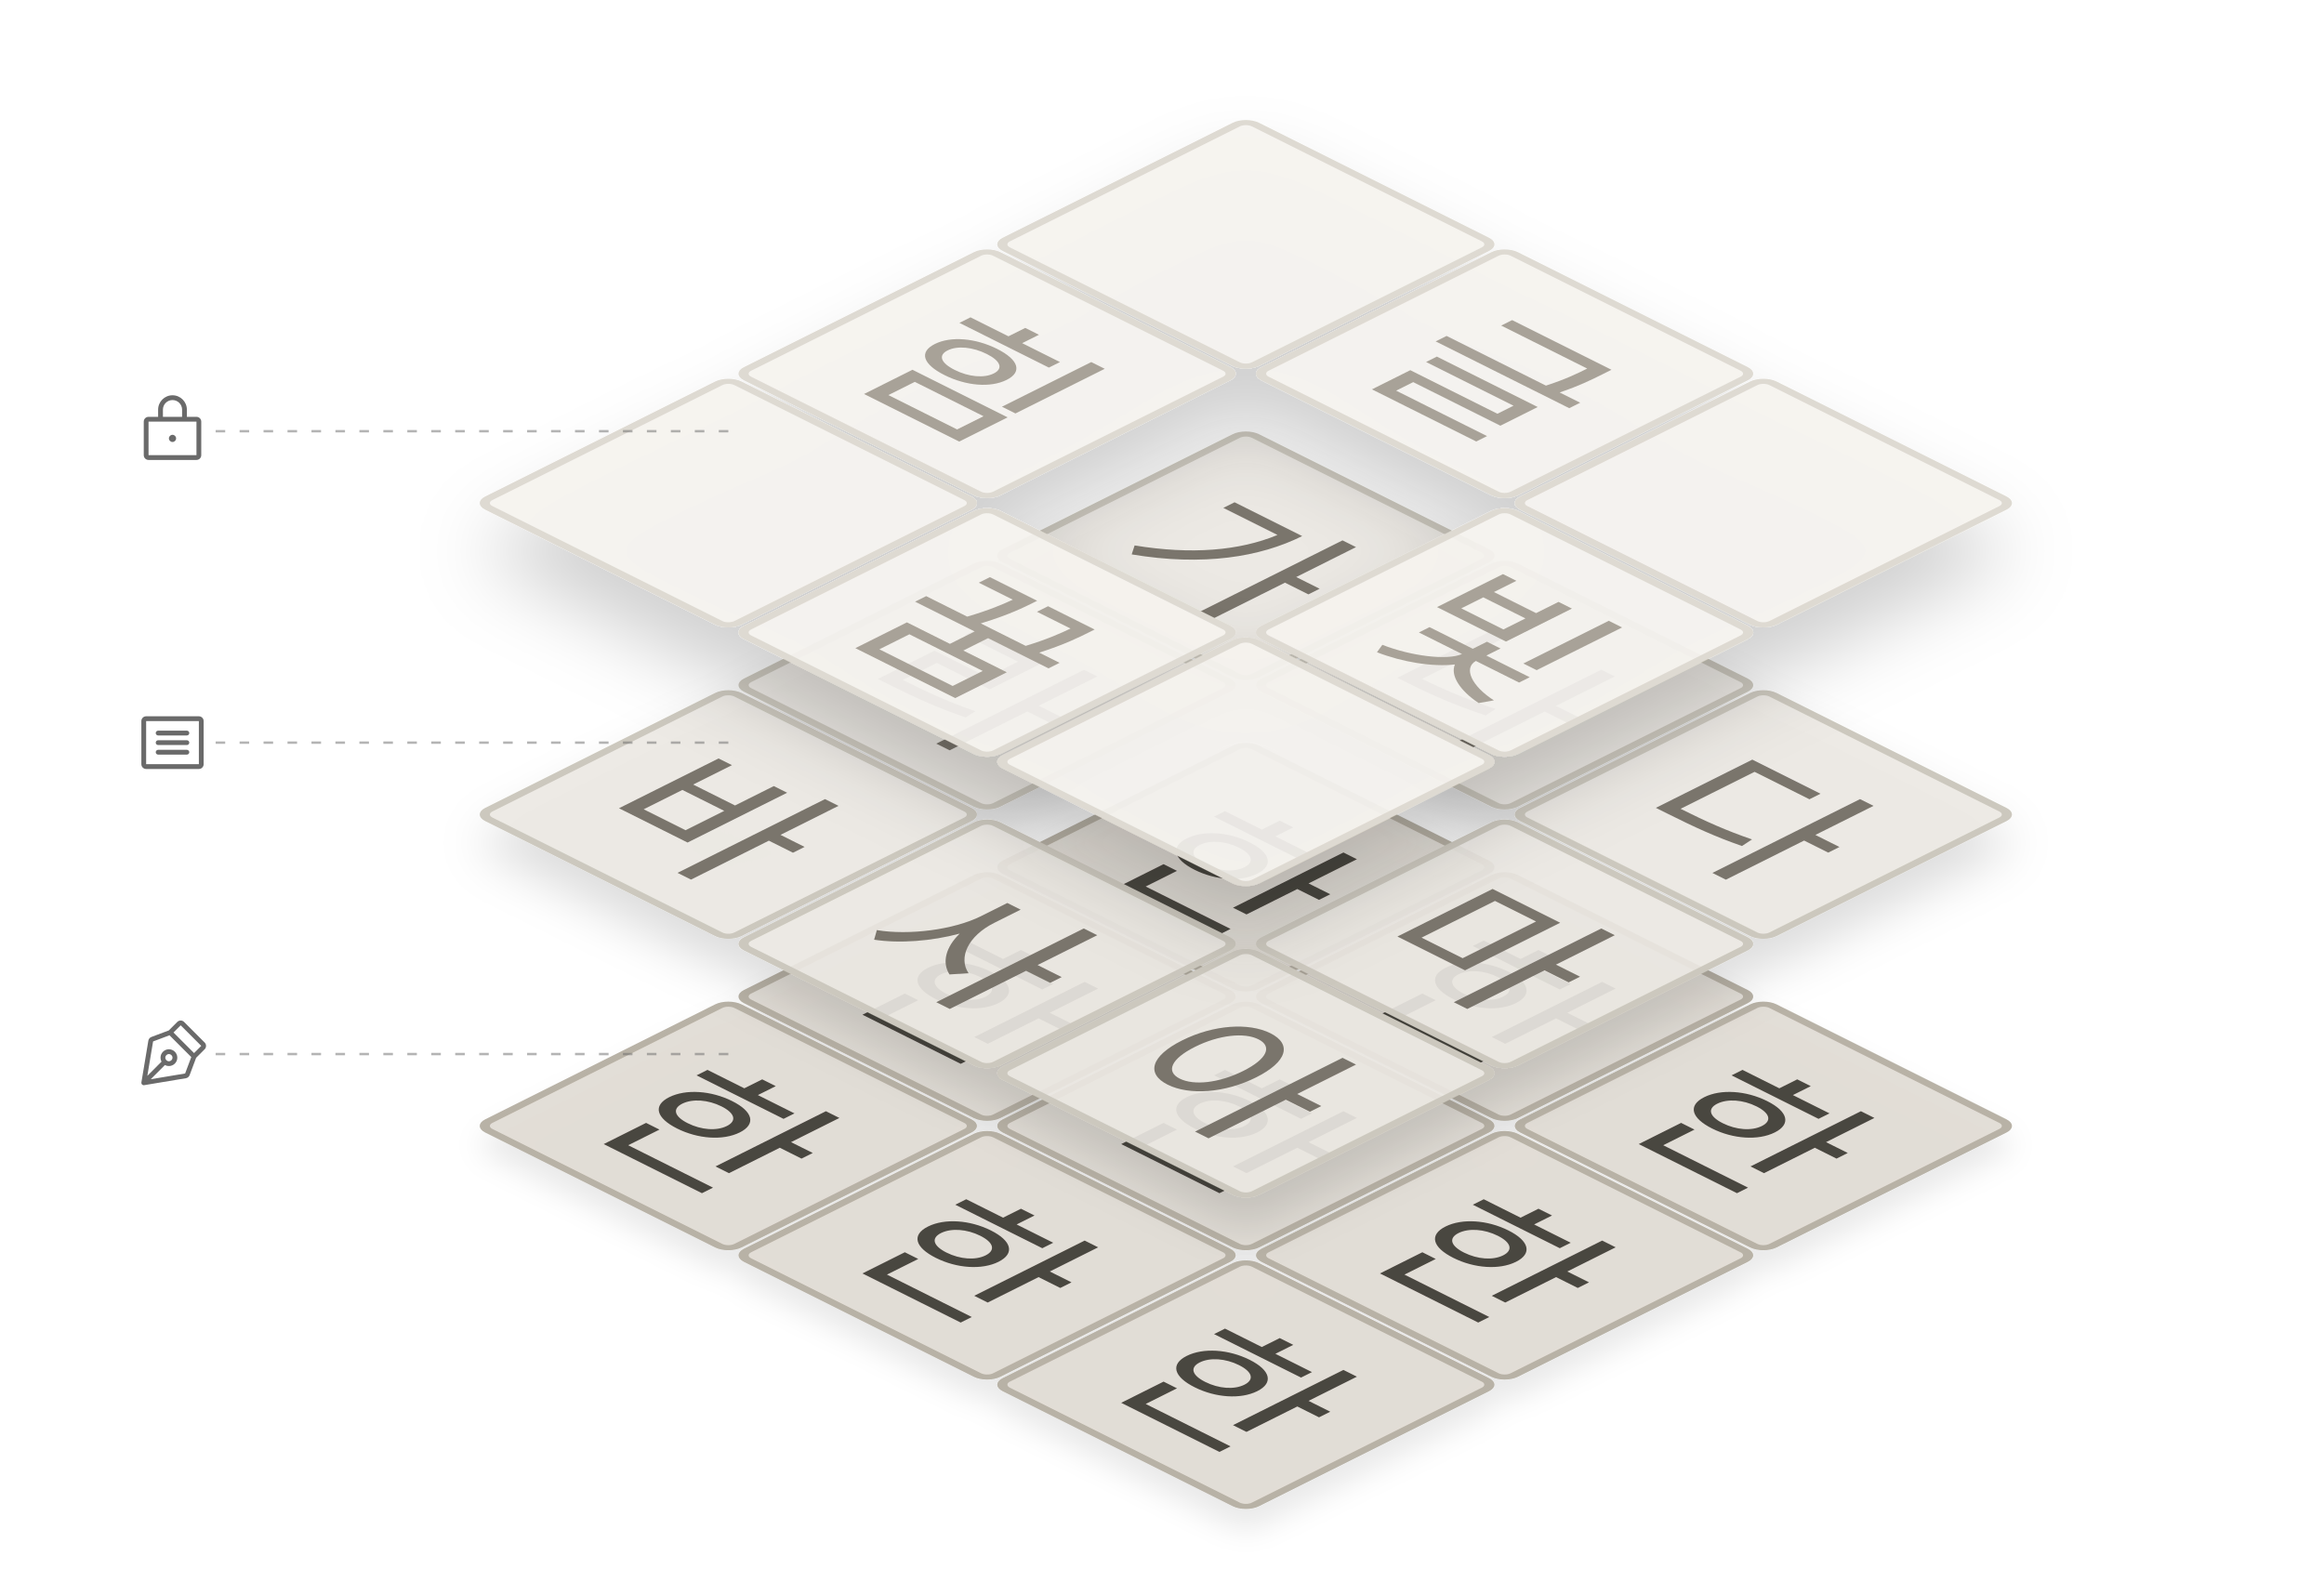
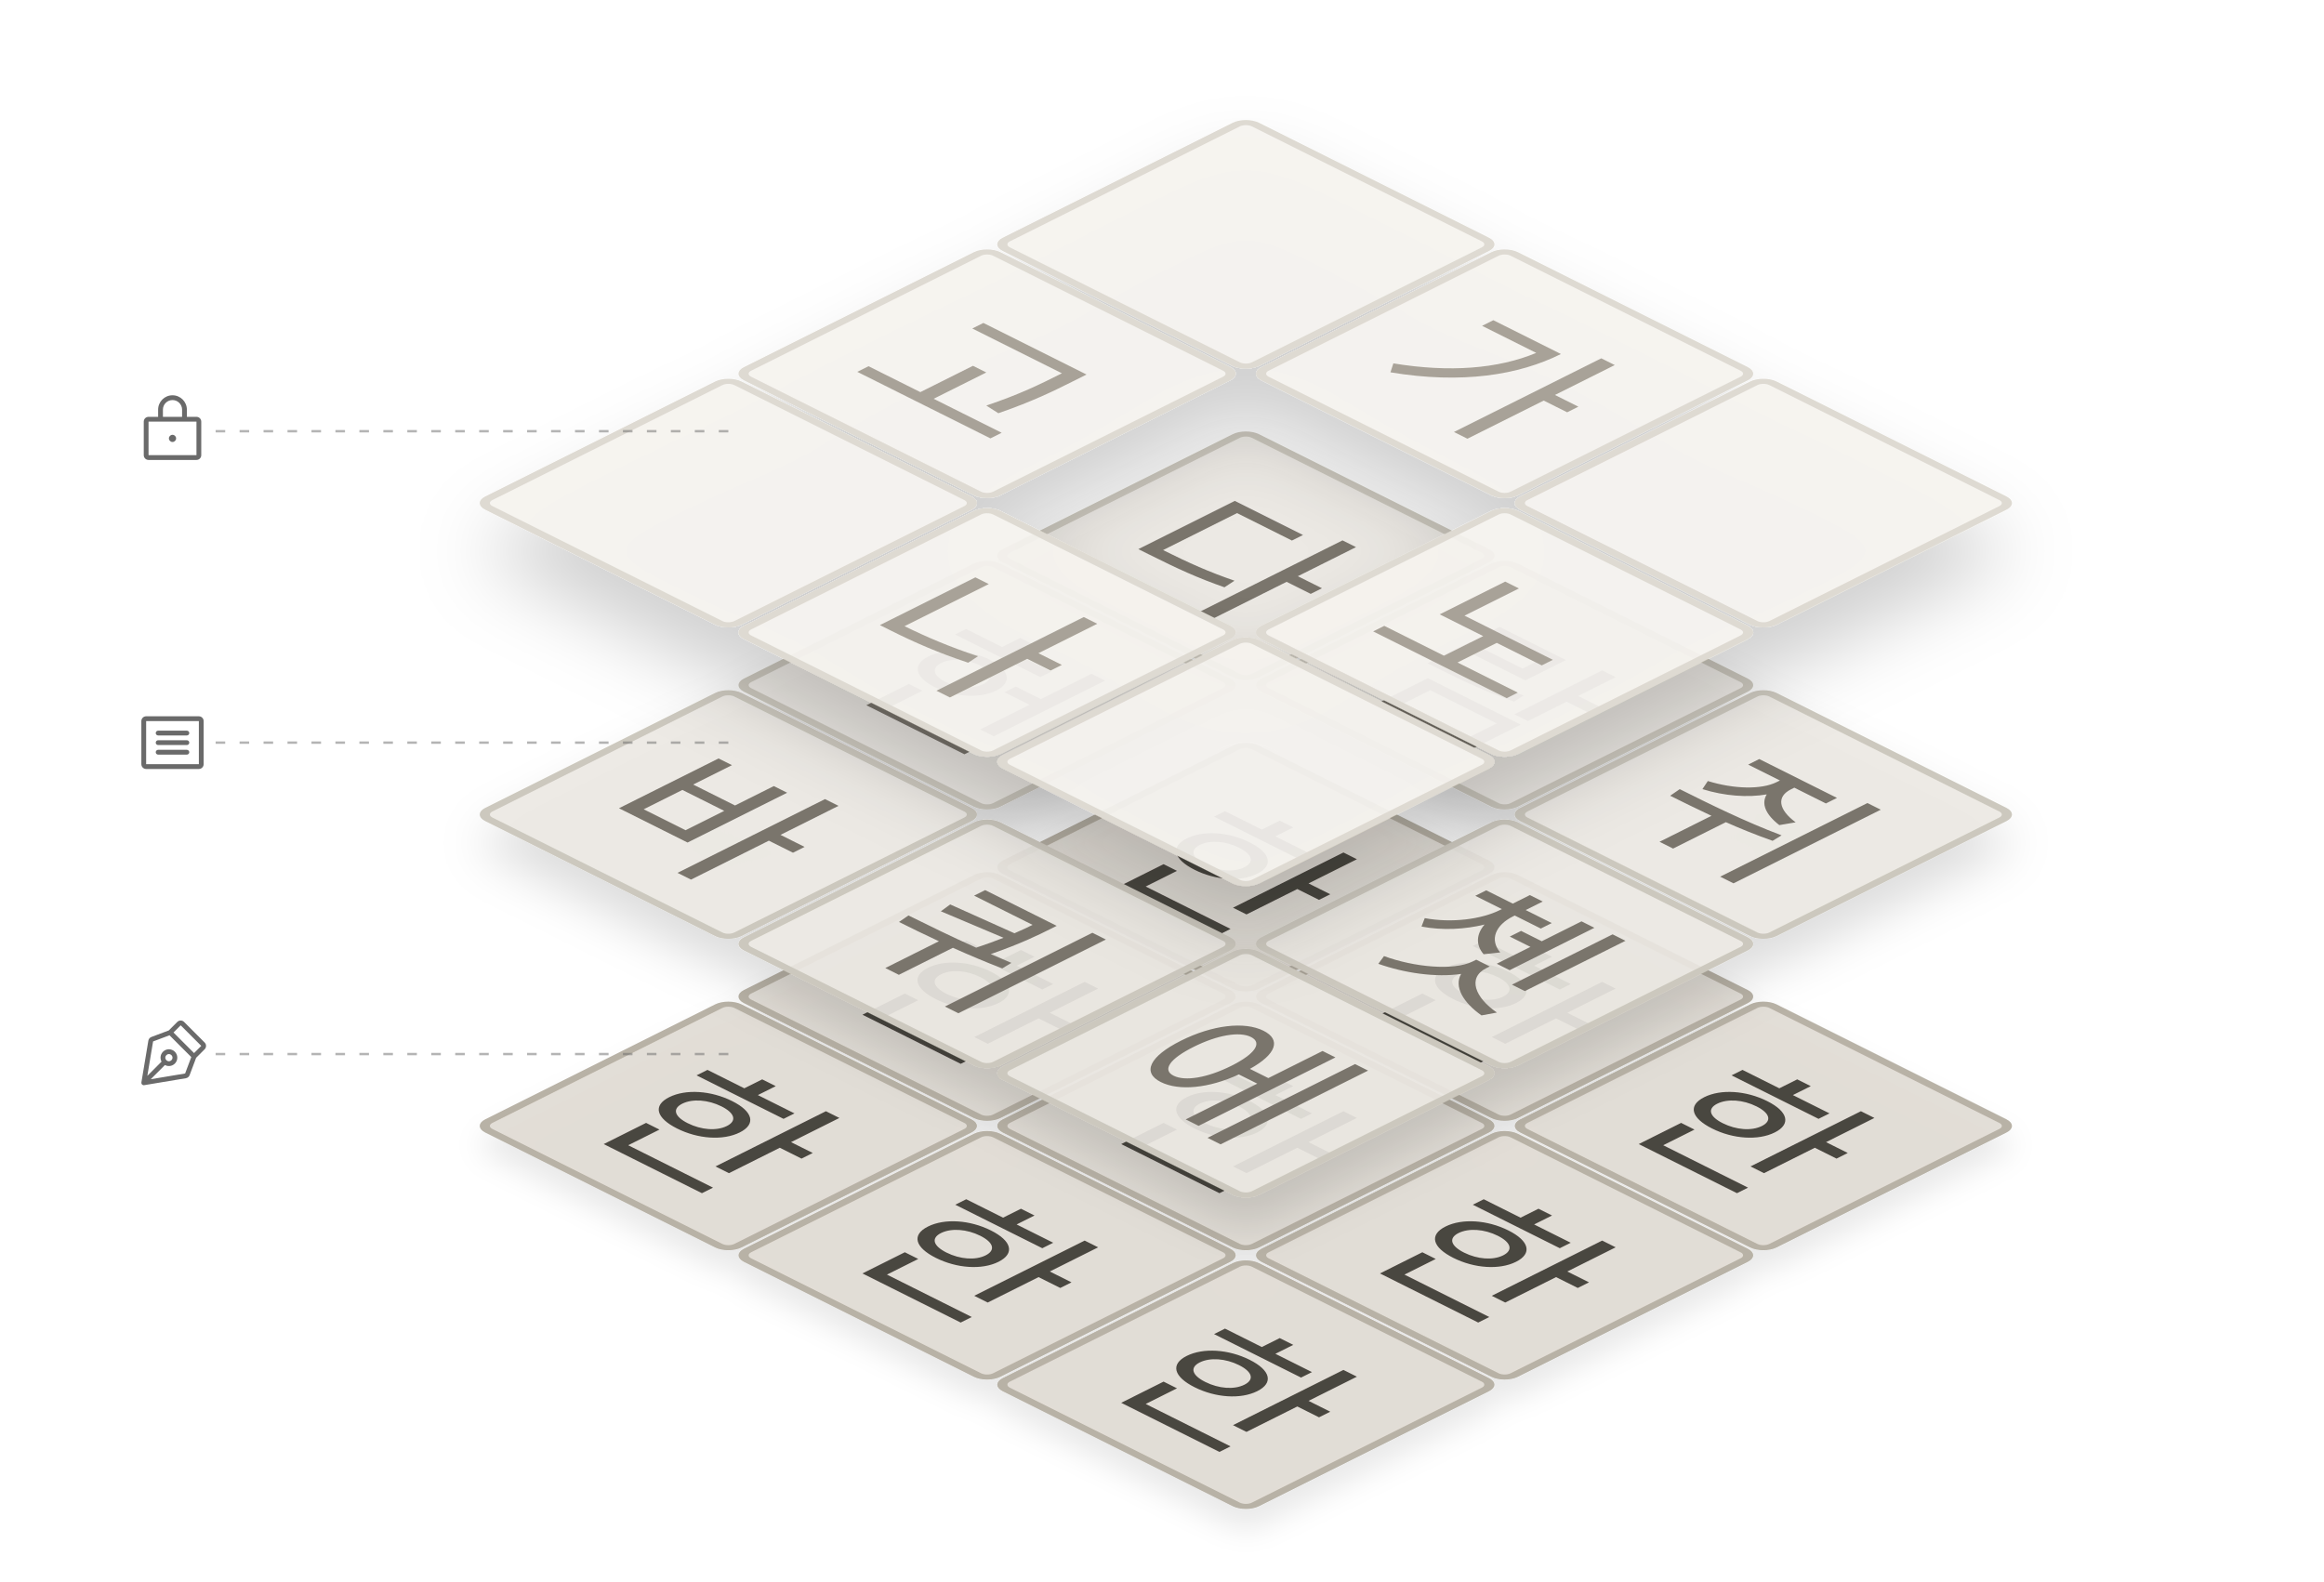
<svg xmlns="http://www.w3.org/2000/svg" viewBox="-35 -80 485 330" role="img" aria-label="NineBoxView Pro 三層九宮格概念圖" class="concept-layers-svg">
  <defs>
    <filter id="shadow-sm" x="-50%" y="-50%" width="200%" height="200%">
      <feDropShadow dx="0" dy="4" stdDeviation="3" flood-color="#000" flood-opacity="0.1" />
    </filter>
    <filter id="shadow-md" x="-50%" y="-50%" width="200%" height="200%">
      <feDropShadow dx="0" dy="6" stdDeviation="5" flood-color="#000" flood-opacity="0.15" />
    </filter>
    <filter id="shadow-lg" x="-50%" y="-50%" width="200%" height="200%">
      <feDropShadow dx="0" dy="10" stdDeviation="8" flood-color="#000" flood-opacity="0.2" />
    </filter>
  </defs>
  <style>
    .cell { stroke-width: 1.5; }
    .cell-edit { fill: rgba(223, 218, 210, 0.88); stroke: #b8b2a6; }
    .cell-reference { fill: rgba(235, 232, 226, 0.90); stroke: #ccc8be; }
    .cell-locked { fill: rgba(245, 243, 239, 0.92); stroke: #dedad2; }
    .glyph { font-size: 34px; text-anchor: middle; dominant-baseline: central; font-family: "Noto Serif TC", "Songti TC", Georgia, serif; }
    .glyph-edit { fill: #4a4640; }
    .glyph-reference { fill: #7a756c; }
    .glyph-locked { fill: #a8a298; }
    .layer-line { stroke: #6a6a6a; stroke-width: 0.5; stroke-dasharray: 2, 3; opacity: 0.5; }
    .layer-icon { fill: #6a6a6a; }
  </style>
  <g id="concept-diagram" transform="translate(225, 75)">
    <g transform="translate(0, 0)" filter="url(#shadow-sm)">
      <g class="layer" transform="matrix(1, 0.5, -1, 0.5, 0, 0)">
        <rect class="cell cell-edit" x="0" y="0" width="52" height="52" rx="2" />
        <rect class="cell cell-edit" x="54" y="0" width="52" height="52" rx="2" />
        <rect class="cell cell-edit" x="108" y="0" width="52" height="52" rx="2" />
        <rect class="cell cell-edit" x="0" y="54" width="52" height="52" rx="2" />
        <rect class="cell cell-edit" x="54" y="54" width="52" height="52" rx="2" />
        <rect class="cell cell-edit" x="108" y="54" width="52" height="52" rx="2" />
        <rect class="cell cell-edit" x="0" y="108" width="52" height="52" rx="2" />
        <rect class="cell cell-edit" x="54" y="108" width="52" height="52" rx="2" />
        <rect class="cell cell-edit" x="108" y="108" width="52" height="52" rx="2" />
        <text class="glyph glyph-edit" x="26" y="26">한</text>
        <text class="glyph glyph-edit" x="80" y="26">한</text>
        <text class="glyph glyph-edit" x="134" y="26">한</text>
        <text class="glyph glyph-edit" x="26" y="80">한</text>
        <text class="glyph glyph-edit" x="80" y="80">한</text>
        <text class="glyph glyph-edit" x="134" y="80">한</text>
        <text class="glyph glyph-edit" x="26" y="134">한</text>
        <text class="glyph glyph-edit" x="80" y="134">한</text>
        <text class="glyph glyph-edit" x="134" y="134">한</text>
      </g>
    </g>
    <g transform="translate(0, -65)" filter="url(#shadow-md)">
      <g class="layer" transform="matrix(1, 0.5, -1, 0.5, 0, 0)">
        <rect class="cell cell-reference" x="0" y="0" width="52" height="52" rx="2" />
        <rect class="cell cell-reference" x="54" y="0" width="52" height="52" rx="2" />
        <rect class="cell cell-reference" x="108" y="0" width="52" height="52" rx="2" />
        <rect class="cell cell-reference" x="0" y="54" width="52" height="52" rx="2" />
        <rect class="cell cell-reference" x="108" y="54" width="52" height="52" rx="2" />
        <rect class="cell cell-reference" x="0" y="108" width="52" height="52" rx="2" />
        <rect class="cell cell-reference" x="54" y="108" width="52" height="52" rx="2" />
        <rect class="cell cell-reference" x="108" y="108" width="52" height="52" rx="2" />
-         <text class="glyph glyph-reference" x="26" y="26">가</text>
-         <text class="glyph glyph-reference" x="80" y="26">나</text>
-         <text class="glyph glyph-reference" x="134" y="26">다</text>
-         <text class="glyph glyph-reference" x="26" y="80">라</text>
-         <text class="glyph glyph-reference" x="134" y="80">마</text>
+         <text class="glyph glyph-reference" x="26" y="26">다</text>
+         <text class="glyph glyph-reference" x="80" y="26">람</text>
+         <text class="glyph glyph-reference" x="134" y="26">쥐</text>
+         <text class="glyph glyph-reference" x="26" y="80">헌</text>
+         <text class="glyph glyph-reference" x="134" y="80">쳇</text>
        <text class="glyph glyph-reference" x="26" y="134">바</text>
-         <text class="glyph glyph-reference" x="80" y="134">사</text>
-         <text class="glyph glyph-reference" x="134" y="134">아</text>
+         <text class="glyph glyph-reference" x="80" y="134">퀴</text>
+         <text class="glyph glyph-reference" x="134" y="134">에</text>
      </g>
    </g>
    <g transform="translate(0, -130)" filter="url(#shadow-lg)">
      <g class="layer" transform="matrix(1, 0.5, -1, 0.5, 0, 0)">
        <rect class="cell cell-locked" x="0" y="0" width="52" height="52" rx="2" />
        <rect class="cell cell-locked" x="54" y="0" width="52" height="52" rx="2" />
        <rect class="cell cell-locked" x="108" y="0" width="52" height="52" rx="2" />
        <rect class="cell cell-locked" x="0" y="54" width="52" height="52" rx="2" />
        <rect class="cell cell-locked" x="108" y="54" width="52" height="52" rx="2" />
        <rect class="cell cell-locked" x="0" y="108" width="52" height="52" rx="2" />
        <rect class="cell cell-locked" x="54" y="108" width="52" height="52" rx="2" />
        <rect class="cell cell-locked" x="108" y="108" width="52" height="52" rx="2" />
-         <text class="glyph glyph-locked" x="80" y="26">글</text>
-         <text class="glyph glyph-locked" x="26" y="80">힘</text>
-         <text class="glyph glyph-locked" x="134" y="80">빛</text>
-         <text class="glyph glyph-locked" x="80" y="134">꿈</text>
+         <text class="glyph glyph-locked" x="80" y="26">가</text>
+         <text class="glyph glyph-locked" x="26" y="80">고</text>
+         <text class="glyph glyph-locked" x="134" y="80">노</text>
+         <text class="glyph glyph-locked" x="80" y="134">나</text>
      </g>
    </g>
    <g class="labels">
      <line class="layer-line" x1="-215" y1="65" x2="-105" y2="65" />
      <svg class="layer-icon" x="-232" y="57" width="16" height="16" viewBox="0 0 256 256">
        <path d="M240,100.68a15.86,15.86,0,0,0-4.69-11.31L166.63,20.68a16,16,0,0,0-22.63,0L115.57,49.11l-58,21.77A16.06,16.06,0,0,0,47.35,83.23L24.11,222.68A8,8,0,0,0,32,232a8.4,8.4,0,0,0,1.32-.11l139.44-23.24a16,16,0,0,0,12.35-10.17l21.77-58L235.31,112A15.87,15.87,0,0,0,240,100.68Zm-69.87,92.19L55.32,212l47.37-47.37a28,28,0,1,0-11.32-11.32L44,200.7,63.13,85.86,118,65.29,190.7,138ZM104,140a12,12,0,1,1,12,12A12,12,0,0,1,104,140Zm96-15.32L131.31,56l24-24L224,100.68Z" />
      </svg>
      <line class="layer-line" x1="-215" y1="0" x2="-105" y2="0" />
      <svg class="layer-icon" x="-232" y="-8" width="16" height="16" viewBox="0 0 256 256">
        <path d="M216,40H40A16,16,0,0,0,24,56V200a16,16,0,0,0,16,16H216a16,16,0,0,0,16-16V56A16,16,0,0,0,216,40Zm0,160H40V56H216V200ZM184,96a8,8,0,0,1-8,8H80a8,8,0,0,1,0-16h96A8,8,0,0,1,184,96Zm0,32a8,8,0,0,1-8,8H80a8,8,0,0,1,0-16h96A8,8,0,0,1,184,128Zm0,32a8,8,0,0,1-8,8H80a8,8,0,0,1,0-16h96A8,8,0,0,1,184,160Z" />
      </svg>
      <line class="layer-line" x1="-215" y1="-65" x2="-105" y2="-65" />
      <svg class="layer-icon" x="-232" y="-73" width="16" height="16" viewBox="0 0 256 256">
        <path d="M208,80H176V56a48,48,0,0,0-96,0V80H48A16,16,0,0,0,32,96V208a16,16,0,0,0,16,16H208a16,16,0,0,0,16-16V96A16,16,0,0,0,208,80ZM96,56a32,32,0,0,1,64,0V80H96ZM208,208H48V96H208V208Zm-68-56a12,12,0,1,1-12-12A12,12,0,0,1,140,152Z" />
      </svg>
    </g>
  </g>
</svg>
